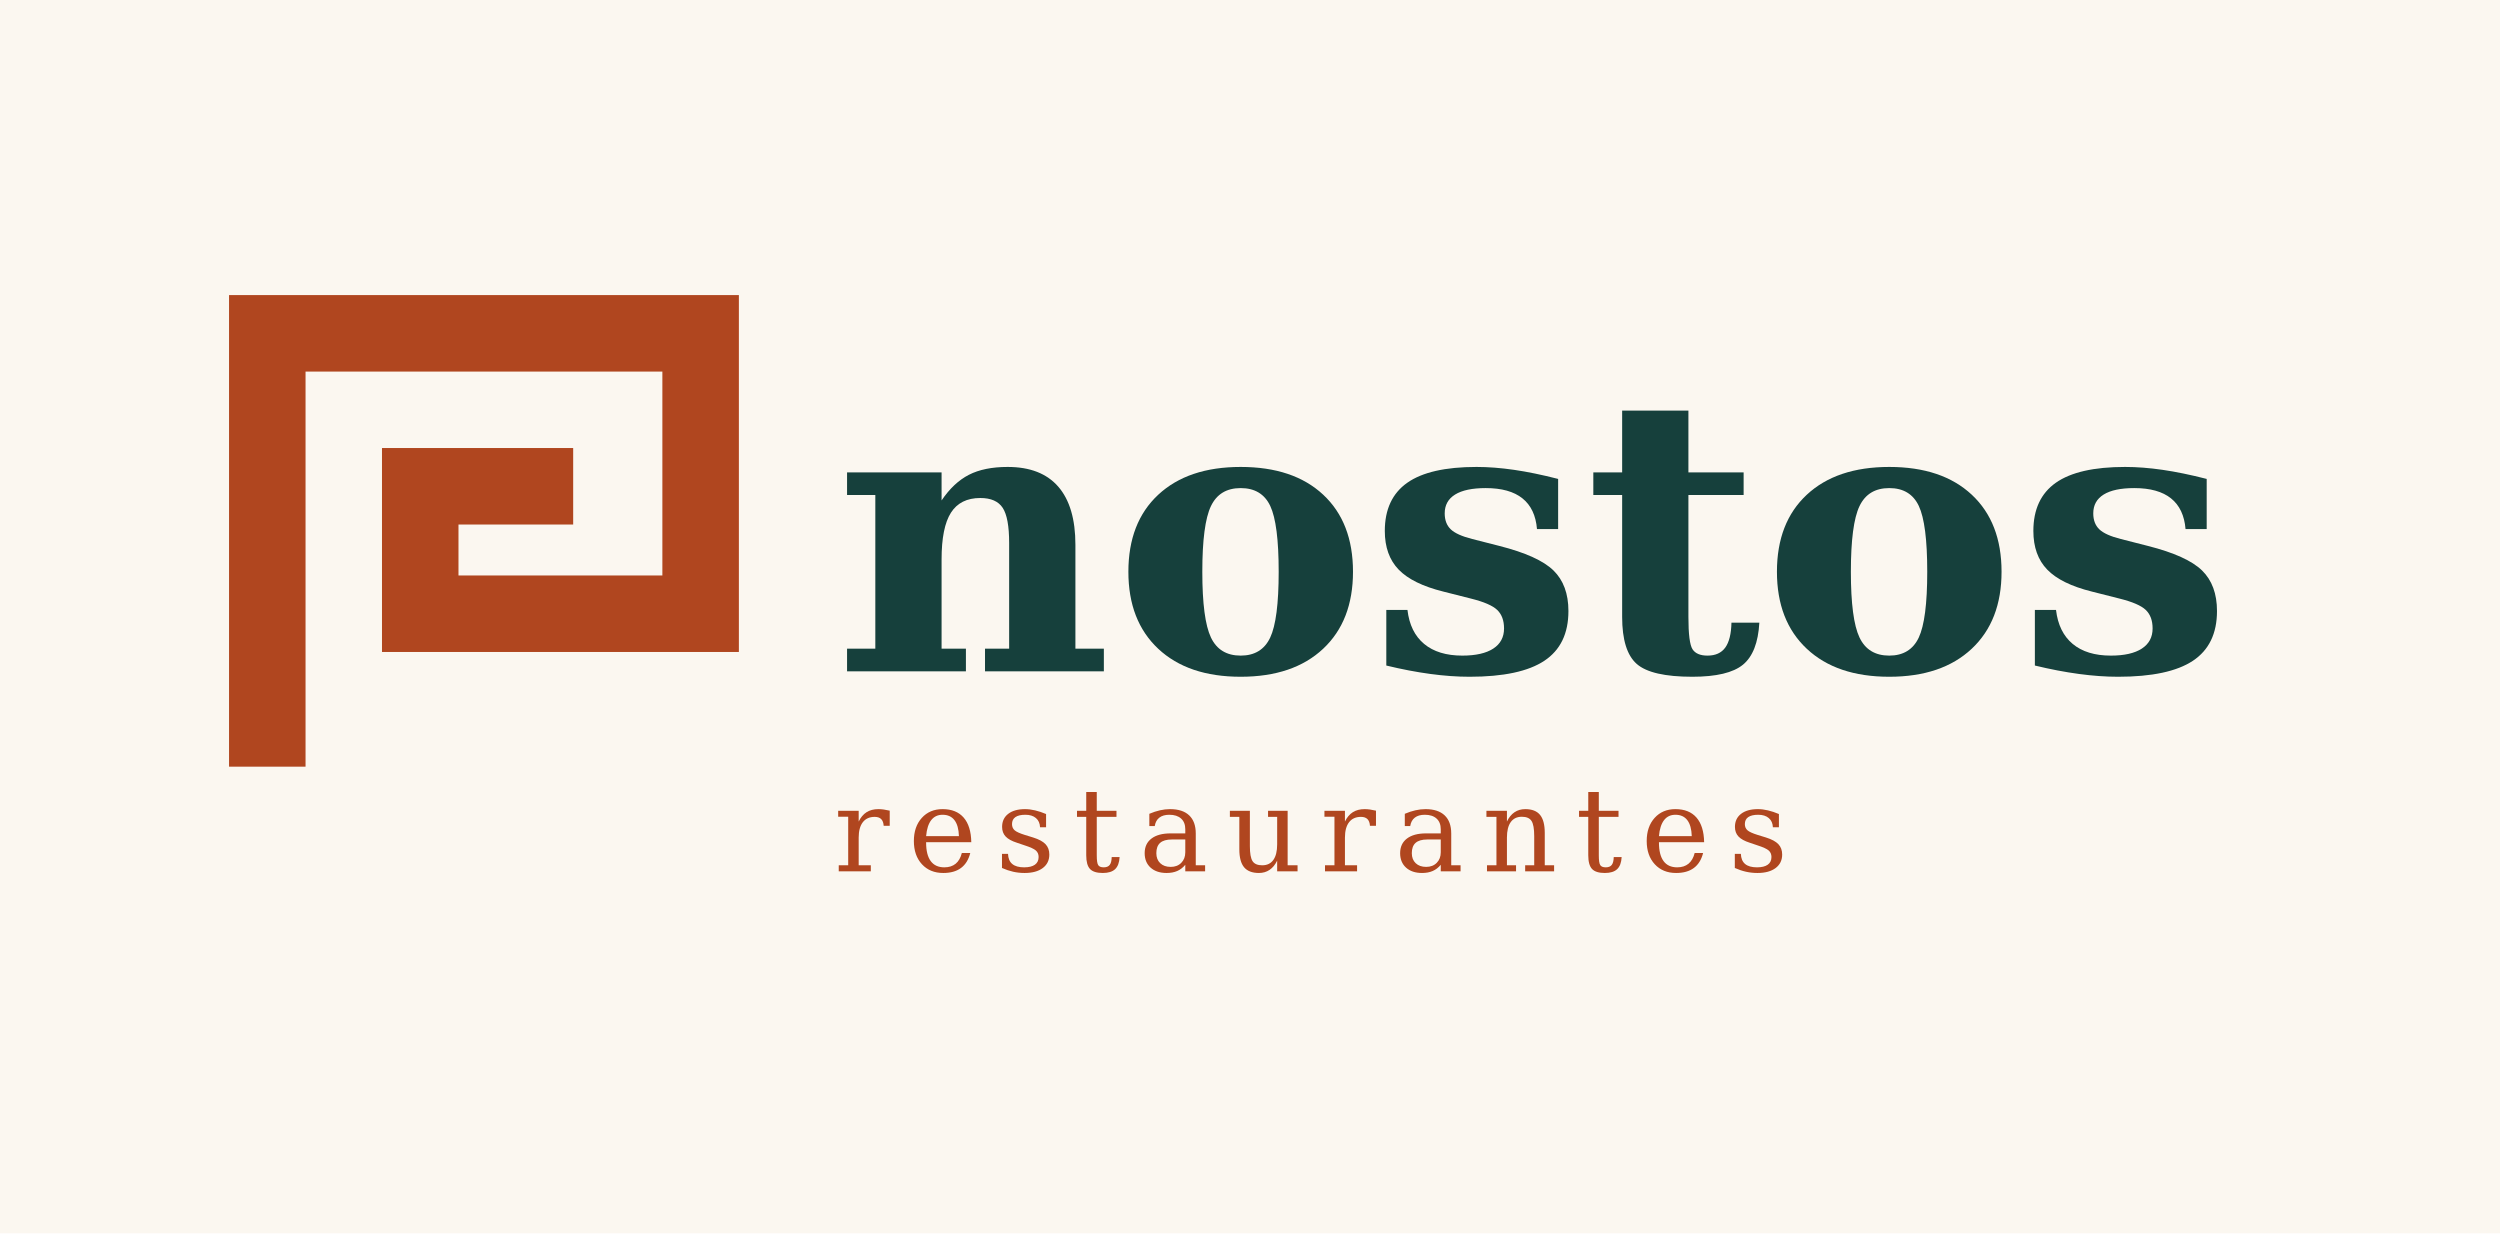
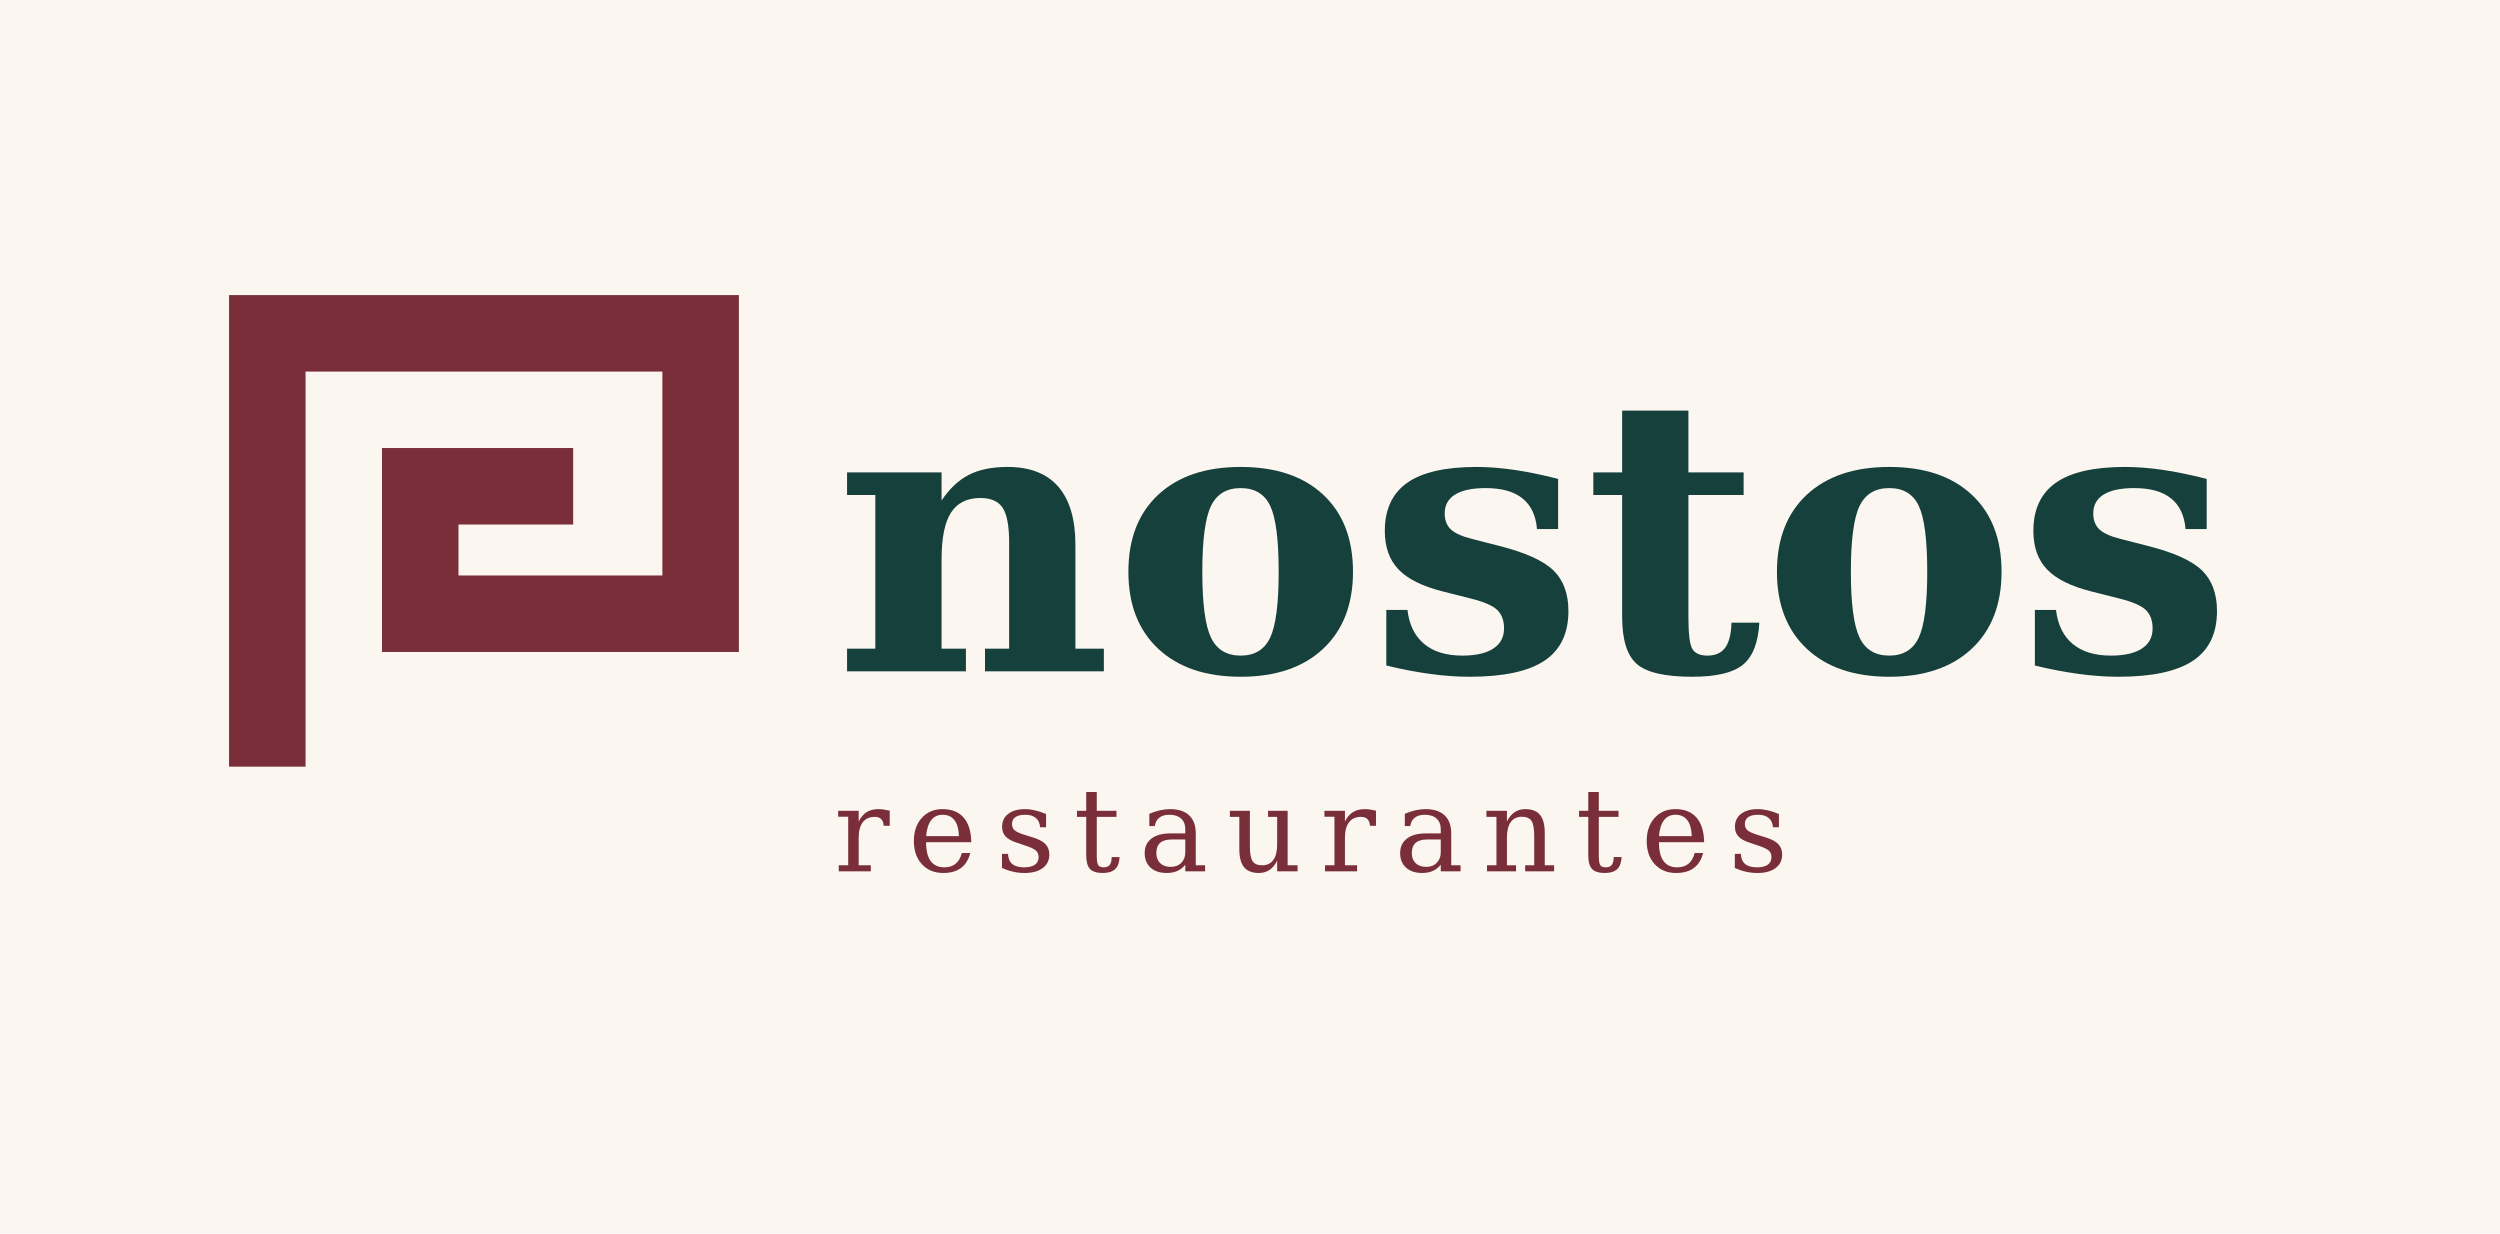
<svg xmlns="http://www.w3.org/2000/svg" viewBox="0 0 300 148" role="img" aria-label="nostos restaurantes">
  <rect width="300" height="148" fill="#FBF7F0" />
-   <path d="M 32.075 92.0 L 32.075 40.0 L 84.075 40.0 L 84.075 73.647 L 50.428 73.647 L 50.428 58.353 L 68.781 58.353" fill="none" stroke="#B0461F" stroke-width="9.18" stroke-linecap="butt" stroke-linejoin="miter" />
+   <path d="M 32.075 92.0 L 32.075 40.0 L 84.075 40.0 L 84.075 73.647 L 50.428 73.647 L 50.428 58.353 L 68.781 58.353" fill="none" stroke="#7A2E3A" stroke-width="9.18" stroke-linecap="butt" stroke-linejoin="miter" />
  <path d="M101.647 80.56V77.842H105.039V59.402H101.647V56.684H112.99V60.053Q114.427 57.919 116.269 56.976Q118.111 56.033 120.918 56.033Q124.939 56.033 126.994 58.402Q129.049 60.772 129.049 65.376V77.842H132.463V80.56H118.201V77.842H121.098V65.152Q121.098 62.12 120.323 60.94Q119.548 59.761 117.639 59.761Q115.236 59.761 114.113 61.524Q112.99 63.288 112.99 67.128V77.842H115.91V80.56Z" fill="#16403C" />
  <path d="M148.882 78.673Q151.398 78.673 152.42 76.517Q153.442 74.361 153.442 68.611Q153.442 62.861 152.431 60.716Q151.42 58.571 148.882 58.571Q146.344 58.571 145.311 60.738Q144.278 62.906 144.278 68.611Q144.278 74.316 145.311 76.495Q146.344 78.673 148.882 78.673ZM148.882 81.211Q142.571 81.211 138.988 77.853Q135.406 74.496 135.406 68.611Q135.406 62.704 138.988 59.368Q142.571 56.033 148.882 56.033Q155.216 56.033 158.788 59.368Q162.359 62.704 162.359 68.611Q162.359 74.496 158.776 77.853Q155.194 81.211 148.882 81.211Z" fill="#16403C" />
  <path d="M166.357 79.864V73.193H168.895Q169.209 75.866 170.894 77.269Q172.579 78.673 175.476 78.673Q177.902 78.673 179.193 77.831Q180.485 76.989 180.485 75.416Q180.485 73.979 179.665 73.193Q178.845 72.407 176.487 71.823L173.208 70.992Q169.501 70.071 167.839 68.352Q166.177 66.634 166.177 63.714Q166.177 59.829 168.873 57.931Q171.568 56.033 177.183 56.033Q179.294 56.033 181.687 56.381Q184.079 56.729 186.976 57.47V63.49H184.438Q184.236 61.041 182.697 59.806Q181.159 58.571 178.284 58.571Q175.858 58.571 174.611 59.346Q173.365 60.121 173.365 61.603Q173.365 62.816 174.083 63.512Q174.802 64.208 176.667 64.68L179.923 65.511Q184.618 66.702 186.415 68.454Q188.211 70.206 188.211 73.328Q188.211 77.371 185.325 79.291Q182.439 81.211 176.352 81.211Q174.128 81.211 171.635 80.874Q169.142 80.538 166.357 79.864Z" fill="#16403C" />
  <path d="M194.658 59.402H191.199V56.684H194.658V49.272H202.609V56.684H209.235V59.402H202.609V74.024Q202.609 77.146 203.103 77.91Q203.597 78.673 204.9 78.673Q206.337 78.673 207.034 77.707Q207.73 76.742 207.775 74.72H211.122Q210.919 78.314 209.156 79.763Q207.393 81.211 203.081 81.211Q198.162 81.211 196.41 79.673Q194.658 78.134 194.658 74.024Z" fill="#16403C" />
  <path d="M226.709 78.673Q229.225 78.673 230.247 76.517Q231.269 74.361 231.269 68.611Q231.269 62.861 230.258 60.716Q229.248 58.571 226.709 58.571Q224.171 58.571 223.138 60.738Q222.105 62.906 222.105 68.611Q222.105 74.316 223.138 76.495Q224.171 78.673 226.709 78.673ZM226.709 81.211Q220.398 81.211 216.815 77.853Q213.233 74.496 213.233 68.611Q213.233 62.704 216.815 59.368Q220.398 56.033 226.709 56.033Q233.043 56.033 236.615 59.368Q240.186 62.704 240.186 68.611Q240.186 74.496 236.604 77.853Q233.021 81.211 226.709 81.211Z" fill="#16403C" />
  <path d="M244.184 79.864V73.193H246.722Q247.037 75.866 248.721 77.269Q250.406 78.673 253.303 78.673Q255.729 78.673 257.021 77.831Q258.312 76.989 258.312 75.416Q258.312 73.979 257.492 73.193Q256.672 72.407 254.314 71.823L251.035 70.992Q247.329 70.071 245.667 68.352Q244.004 66.634 244.004 63.714Q244.004 59.829 246.7 57.931Q249.395 56.033 255.01 56.033Q257.122 56.033 259.514 56.381Q261.906 56.729 264.803 57.47V63.49H262.265Q262.063 61.041 260.524 59.806Q258.986 58.571 256.111 58.571Q253.685 58.571 252.438 59.346Q251.192 60.121 251.192 61.603Q251.192 62.816 251.911 63.512Q252.629 64.208 254.494 64.68L257.75 65.511Q262.445 66.702 264.242 68.454Q266.039 70.206 266.039 73.328Q266.039 77.371 263.152 79.291Q260.266 81.211 254.179 81.211Q251.956 81.211 249.462 80.874Q246.969 80.538 244.184 79.864Z" fill="#16403C" />
-   <path d="M106.767 97.28V99.098H106.042Q106.008 98.558 105.742 98.291Q105.475 98.025 104.962 98.025Q104.033 98.025 103.537 98.667Q103.042 99.31 103.042 100.513V103.835H104.498V104.56H100.649V103.835H101.784V98.011H100.581V97.293H103.042V98.585Q103.411 97.827 103.992 97.461Q104.573 97.095 105.407 97.095Q105.714 97.095 106.053 97.143Q106.391 97.191 106.767 97.28Z" fill="#B0461F" />
-   <path d="M116.555 101.06H111.134V101.115Q111.134 102.584 111.688 103.333Q112.242 104.081 113.322 104.081Q114.149 104.081 114.679 103.647Q115.208 103.213 115.42 102.359H116.432Q116.131 103.555 115.321 104.157Q114.511 104.758 113.192 104.758Q111.599 104.758 110.632 103.709Q109.664 102.66 109.664 100.923Q109.664 99.201 110.615 98.148Q111.565 97.095 113.11 97.095Q114.757 97.095 115.639 98.11Q116.521 99.125 116.555 101.06ZM115.072 100.335Q115.031 99.064 114.535 98.418Q114.039 97.772 113.11 97.772Q112.242 97.772 111.742 98.421Q111.243 99.071 111.134 100.335Z" fill="#B0461F" />
-   <path d="M120.238 104.157V102.461H120.963Q120.99 103.275 121.472 103.678Q121.954 104.081 122.898 104.081Q123.745 104.081 124.19 103.764Q124.634 103.446 124.634 102.837Q124.634 102.359 124.309 102.065Q123.984 101.771 122.939 101.436L122.029 101.128Q121.093 100.828 120.672 100.376Q120.252 99.925 120.252 99.228Q120.252 98.23 120.983 97.663Q121.715 97.095 123.007 97.095Q123.581 97.095 124.217 97.246Q124.853 97.396 125.529 97.683V99.269H124.805Q124.777 98.565 124.313 98.168Q123.848 97.772 123.048 97.772Q122.255 97.772 121.848 98.052Q121.442 98.332 121.442 98.893Q121.442 99.351 121.749 99.628Q122.057 99.905 122.98 100.192L123.978 100.499Q125.01 100.821 125.464 101.303Q125.919 101.785 125.919 102.543Q125.919 103.576 125.129 104.167Q124.34 104.758 122.952 104.758Q122.248 104.758 121.578 104.608Q120.908 104.457 120.238 104.157Z" fill="#B0461F" />
-   <path d="M130.348 98.025H129.24V97.293H130.348V95.038H131.612V97.293H133.977V98.025H131.612V102.639Q131.612 103.562 131.79 103.822Q131.968 104.081 132.446 104.081Q132.938 104.081 133.164 103.791Q133.39 103.5 133.403 102.851H134.353Q134.299 103.842 133.813 104.3Q133.328 104.758 132.337 104.758Q131.25 104.758 130.799 104.276Q130.348 103.794 130.348 102.639Z" fill="#B0461F" />
-   <path d="M142.234 102.277V100.739H140.614Q139.677 100.739 139.219 101.142Q138.761 101.545 138.761 102.379Q138.761 103.138 139.226 103.582Q139.691 104.027 140.484 104.027Q141.27 104.027 141.752 103.541Q142.234 103.056 142.234 102.277ZM143.492 100.021V103.835H144.613V104.56H142.234V103.774Q141.817 104.28 141.27 104.519Q140.723 104.758 139.992 104.758Q138.782 104.758 138.071 104.116Q137.36 103.473 137.36 102.379Q137.36 101.251 138.174 100.629Q138.987 100.007 140.47 100.007H142.234V99.508Q142.234 98.681 141.732 98.227Q141.229 97.772 140.32 97.772Q139.568 97.772 139.124 98.114Q138.679 98.456 138.57 99.125H137.921V97.656Q138.577 97.375 139.196 97.235Q139.814 97.095 140.402 97.095Q141.913 97.095 142.702 97.844Q143.492 98.592 143.492 100.021Z" fill="#B0461F" />
-   <path d="M152.166 97.293H154.517V103.835H155.707V104.56H153.259V103.275Q152.911 103.999 152.357 104.379Q151.803 104.758 151.072 104.758Q149.862 104.758 149.291 104.071Q148.72 103.384 148.72 101.914V98.025H147.585V97.293H149.985V101.525Q149.985 102.851 150.31 103.343Q150.634 103.835 151.468 103.835Q152.343 103.835 152.801 103.193Q153.259 102.55 153.259 101.327V98.025H152.166Z" fill="#B0461F" />
-   <path d="M165.118 97.28V99.098H164.394Q164.36 98.558 164.093 98.291Q163.826 98.025 163.314 98.025Q162.384 98.025 161.888 98.667Q161.393 99.31 161.393 100.513V103.835H162.849V104.56H159V103.835H160.135V98.011H158.932V97.293H161.393V98.585Q161.762 97.827 162.343 97.461Q162.924 97.095 163.758 97.095Q164.066 97.095 164.404 97.143Q164.742 97.191 165.118 97.28Z" fill="#B0461F" />
-   <path d="M172.89 102.277V100.739H171.27Q170.333 100.739 169.875 101.142Q169.417 101.545 169.417 102.379Q169.417 103.138 169.882 103.582Q170.347 104.027 171.14 104.027Q171.926 104.027 172.408 103.541Q172.89 103.056 172.89 102.277ZM174.148 100.021V103.835H175.269V104.56H172.89V103.774Q172.473 104.28 171.926 104.519Q171.379 104.758 170.648 104.758Q169.438 104.758 168.727 104.116Q168.016 103.473 168.016 102.379Q168.016 101.251 168.829 100.629Q169.643 100.007 171.126 100.007H172.89V99.508Q172.89 98.681 172.387 98.227Q171.885 97.772 170.976 97.772Q170.224 97.772 169.779 98.114Q169.335 98.456 169.226 99.125H168.576V97.656Q169.233 97.375 169.851 97.235Q170.47 97.095 171.058 97.095Q172.568 97.095 173.358 97.844Q174.148 98.592 174.148 100.021Z" fill="#B0461F" />
-   <path d="M178.439 104.56V103.835H179.574V98.025H178.371V97.293H180.832V98.585Q181.181 97.847 181.738 97.471Q182.295 97.095 183.033 97.095Q184.236 97.095 184.804 97.786Q185.371 98.476 185.371 99.939V103.835H186.492V104.56H183.019V103.835H184.106V100.335Q184.106 99.002 183.778 98.507Q183.45 98.011 182.623 98.011Q181.748 98.011 181.29 98.65Q180.832 99.289 180.832 100.513V103.835H181.926V104.56Z" fill="#B0461F" />
-   <path d="M190.592 98.025H189.485V97.293H190.592V95.038H191.857V97.293H194.222V98.025H191.857V102.639Q191.857 103.562 192.035 103.822Q192.213 104.081 192.691 104.081Q193.183 104.081 193.409 103.791Q193.634 103.5 193.648 102.851H194.598Q194.544 103.842 194.058 104.3Q193.573 104.758 192.582 104.758Q191.495 104.758 191.044 104.276Q190.592 103.794 190.592 102.639Z" fill="#B0461F" />
-   <path d="M204.496 101.06H199.075V101.115Q199.075 102.584 199.628 103.333Q200.182 104.081 201.262 104.081Q202.089 104.081 202.619 103.647Q203.149 103.213 203.361 102.359H204.373Q204.072 103.555 203.262 104.157Q202.452 104.758 201.132 104.758Q199.54 104.758 198.572 103.709Q197.605 102.66 197.605 100.923Q197.605 99.201 198.555 98.148Q199.505 97.095 201.05 97.095Q202.698 97.095 203.58 98.11Q204.461 99.125 204.496 101.06ZM203.012 100.335Q202.971 99.064 202.476 98.418Q201.98 97.772 201.05 97.772Q200.182 97.772 199.683 98.421Q199.184 99.071 199.075 100.335Z" fill="#B0461F" />
-   <path d="M208.179 104.157V102.461H208.904Q208.931 103.275 209.413 103.678Q209.895 104.081 210.838 104.081Q211.686 104.081 212.13 103.764Q212.575 103.446 212.575 102.837Q212.575 102.359 212.25 102.065Q211.925 101.771 210.879 101.436L209.97 101.128Q209.033 100.828 208.613 100.376Q208.193 99.925 208.193 99.228Q208.193 98.23 208.924 97.663Q209.656 97.095 210.948 97.095Q211.522 97.095 212.158 97.246Q212.793 97.396 213.47 97.683V99.269H212.745Q212.718 98.565 212.253 98.168Q211.788 97.772 210.989 97.772Q210.196 97.772 209.789 98.052Q209.382 98.332 209.382 98.893Q209.382 99.351 209.69 99.628Q209.997 99.905 210.92 100.192L211.918 100.499Q212.95 100.821 213.405 101.303Q213.86 101.785 213.86 102.543Q213.86 103.576 213.07 104.167Q212.281 104.758 210.893 104.758Q210.189 104.758 209.519 104.608Q208.849 104.457 208.179 104.157Z" fill="#B0461F" />
+   <path d="M106.767 97.28V99.098H106.042Q106.008 98.558 105.742 98.291Q105.475 98.025 104.962 98.025Q104.033 98.025 103.537 98.667Q103.042 99.31 103.042 100.513V103.835H104.498V104.56H100.649V103.835H101.784V98.011H100.581V97.293H103.042V98.585Q103.411 97.827 103.992 97.461Q104.573 97.095 105.407 97.095Q105.714 97.095 106.053 97.143Q106.391 97.191 106.767 97.28Z" fill="#7A2E3A" />
+   <path d="M116.555 101.06H111.134V101.115Q111.134 102.584 111.688 103.333Q112.242 104.081 113.322 104.081Q114.149 104.081 114.679 103.647Q115.208 103.213 115.42 102.359H116.432Q116.131 103.555 115.321 104.157Q114.511 104.758 113.192 104.758Q111.599 104.758 110.632 103.709Q109.664 102.66 109.664 100.923Q109.664 99.201 110.615 98.148Q111.565 97.095 113.11 97.095Q114.757 97.095 115.639 98.11Q116.521 99.125 116.555 101.06ZM115.072 100.335Q115.031 99.064 114.535 98.418Q114.039 97.772 113.11 97.772Q112.242 97.772 111.742 98.421Q111.243 99.071 111.134 100.335Z" fill="#7A2E3A" />
+   <path d="M120.238 104.157V102.461H120.963Q120.99 103.275 121.472 103.678Q121.954 104.081 122.898 104.081Q123.745 104.081 124.19 103.764Q124.634 103.446 124.634 102.837Q124.634 102.359 124.309 102.065Q123.984 101.771 122.939 101.436L122.029 101.128Q121.093 100.828 120.672 100.376Q120.252 99.925 120.252 99.228Q120.252 98.23 120.983 97.663Q121.715 97.095 123.007 97.095Q123.581 97.095 124.217 97.246Q124.853 97.396 125.529 97.683V99.269H124.805Q124.777 98.565 124.313 98.168Q123.848 97.772 123.048 97.772Q122.255 97.772 121.848 98.052Q121.442 98.332 121.442 98.893Q121.442 99.351 121.749 99.628Q122.057 99.905 122.98 100.192L123.978 100.499Q125.01 100.821 125.464 101.303Q125.919 101.785 125.919 102.543Q125.919 103.576 125.129 104.167Q124.34 104.758 122.952 104.758Q122.248 104.758 121.578 104.608Q120.908 104.457 120.238 104.157Z" fill="#7A2E3A" />
+   <path d="M130.348 98.025H129.24V97.293H130.348V95.038H131.612V97.293H133.977V98.025H131.612V102.639Q131.612 103.562 131.79 103.822Q131.968 104.081 132.446 104.081Q132.938 104.081 133.164 103.791Q133.39 103.5 133.403 102.851H134.353Q134.299 103.842 133.813 104.3Q133.328 104.758 132.337 104.758Q131.25 104.758 130.799 104.276Q130.348 103.794 130.348 102.639Z" fill="#7A2E3A" />
+   <path d="M142.234 102.277V100.739H140.614Q139.677 100.739 139.219 101.142Q138.761 101.545 138.761 102.379Q138.761 103.138 139.226 103.582Q139.691 104.027 140.484 104.027Q141.27 104.027 141.752 103.541Q142.234 103.056 142.234 102.277ZM143.492 100.021V103.835H144.613V104.56H142.234V103.774Q141.817 104.28 141.27 104.519Q140.723 104.758 139.992 104.758Q138.782 104.758 138.071 104.116Q137.36 103.473 137.36 102.379Q137.36 101.251 138.174 100.629Q138.987 100.007 140.47 100.007H142.234V99.508Q142.234 98.681 141.732 98.227Q141.229 97.772 140.32 97.772Q139.568 97.772 139.124 98.114Q138.679 98.456 138.57 99.125H137.921V97.656Q138.577 97.375 139.196 97.235Q139.814 97.095 140.402 97.095Q141.913 97.095 142.702 97.844Q143.492 98.592 143.492 100.021Z" fill="#7A2E3A" />
+   <path d="M152.166 97.293H154.517V103.835H155.707V104.56H153.259V103.275Q152.911 103.999 152.357 104.379Q151.803 104.758 151.072 104.758Q149.862 104.758 149.291 104.071Q148.72 103.384 148.72 101.914V98.025H147.585V97.293H149.985V101.525Q149.985 102.851 150.31 103.343Q150.634 103.835 151.468 103.835Q152.343 103.835 152.801 103.193Q153.259 102.55 153.259 101.327V98.025H152.166Z" fill="#7A2E3A" />
+   <path d="M165.118 97.28V99.098H164.394Q164.36 98.558 164.093 98.291Q163.826 98.025 163.314 98.025Q162.384 98.025 161.888 98.667Q161.393 99.31 161.393 100.513V103.835H162.849V104.56H159V103.835H160.135V98.011H158.932V97.293H161.393V98.585Q161.762 97.827 162.343 97.461Q162.924 97.095 163.758 97.095Q164.066 97.095 164.404 97.143Q164.742 97.191 165.118 97.28Z" fill="#7A2E3A" />
+   <path d="M172.89 102.277V100.739H171.27Q170.333 100.739 169.875 101.142Q169.417 101.545 169.417 102.379Q169.417 103.138 169.882 103.582Q170.347 104.027 171.14 104.027Q171.926 104.027 172.408 103.541Q172.89 103.056 172.89 102.277ZM174.148 100.021V103.835H175.269V104.56H172.89V103.774Q172.473 104.28 171.926 104.519Q171.379 104.758 170.648 104.758Q169.438 104.758 168.727 104.116Q168.016 103.473 168.016 102.379Q168.016 101.251 168.829 100.629Q169.643 100.007 171.126 100.007H172.89V99.508Q172.89 98.681 172.387 98.227Q171.885 97.772 170.976 97.772Q170.224 97.772 169.779 98.114Q169.335 98.456 169.226 99.125H168.576V97.656Q169.233 97.375 169.851 97.235Q170.47 97.095 171.058 97.095Q172.568 97.095 173.358 97.844Q174.148 98.592 174.148 100.021Z" fill="#7A2E3A" />
+   <path d="M178.439 104.56V103.835H179.574V98.025H178.371V97.293H180.832V98.585Q181.181 97.847 181.738 97.471Q182.295 97.095 183.033 97.095Q184.236 97.095 184.804 97.786Q185.371 98.476 185.371 99.939V103.835H186.492V104.56H183.019V103.835H184.106V100.335Q184.106 99.002 183.778 98.507Q183.45 98.011 182.623 98.011Q181.748 98.011 181.29 98.65Q180.832 99.289 180.832 100.513V103.835H181.926V104.56Z" fill="#7A2E3A" />
+   <path d="M190.592 98.025H189.485V97.293H190.592V95.038H191.857V97.293H194.222V98.025H191.857V102.639Q191.857 103.562 192.035 103.822Q192.213 104.081 192.691 104.081Q193.183 104.081 193.409 103.791Q193.634 103.5 193.648 102.851H194.598Q194.544 103.842 194.058 104.3Q193.573 104.758 192.582 104.758Q191.495 104.758 191.044 104.276Q190.592 103.794 190.592 102.639Z" fill="#7A2E3A" />
+   <path d="M204.496 101.06H199.075V101.115Q199.075 102.584 199.628 103.333Q200.182 104.081 201.262 104.081Q202.089 104.081 202.619 103.647Q203.149 103.213 203.361 102.359H204.373Q204.072 103.555 203.262 104.157Q202.452 104.758 201.132 104.758Q199.54 104.758 198.572 103.709Q197.605 102.66 197.605 100.923Q197.605 99.201 198.555 98.148Q199.505 97.095 201.05 97.095Q202.698 97.095 203.58 98.11Q204.461 99.125 204.496 101.06ZM203.012 100.335Q202.971 99.064 202.476 98.418Q201.98 97.772 201.05 97.772Q200.182 97.772 199.683 98.421Q199.184 99.071 199.075 100.335Z" fill="#7A2E3A" />
+   <path d="M208.179 104.157V102.461H208.904Q208.931 103.275 209.413 103.678Q209.895 104.081 210.838 104.081Q211.686 104.081 212.13 103.764Q212.575 103.446 212.575 102.837Q212.575 102.359 212.25 102.065Q211.925 101.771 210.879 101.436L209.97 101.128Q209.033 100.828 208.613 100.376Q208.193 99.925 208.193 99.228Q208.193 98.23 208.924 97.663Q209.656 97.095 210.948 97.095Q211.522 97.095 212.158 97.246Q212.793 97.396 213.47 97.683V99.269H212.745Q212.718 98.565 212.253 98.168Q211.788 97.772 210.989 97.772Q210.196 97.772 209.789 98.052Q209.382 98.332 209.382 98.893Q209.382 99.351 209.69 99.628Q209.997 99.905 210.92 100.192L211.918 100.499Q212.95 100.821 213.405 101.303Q213.86 101.785 213.86 102.543Q213.86 103.576 213.07 104.167Q212.281 104.758 210.893 104.758Q210.189 104.758 209.519 104.608Q208.849 104.457 208.179 104.157Z" fill="#7A2E3A" />
</svg>
